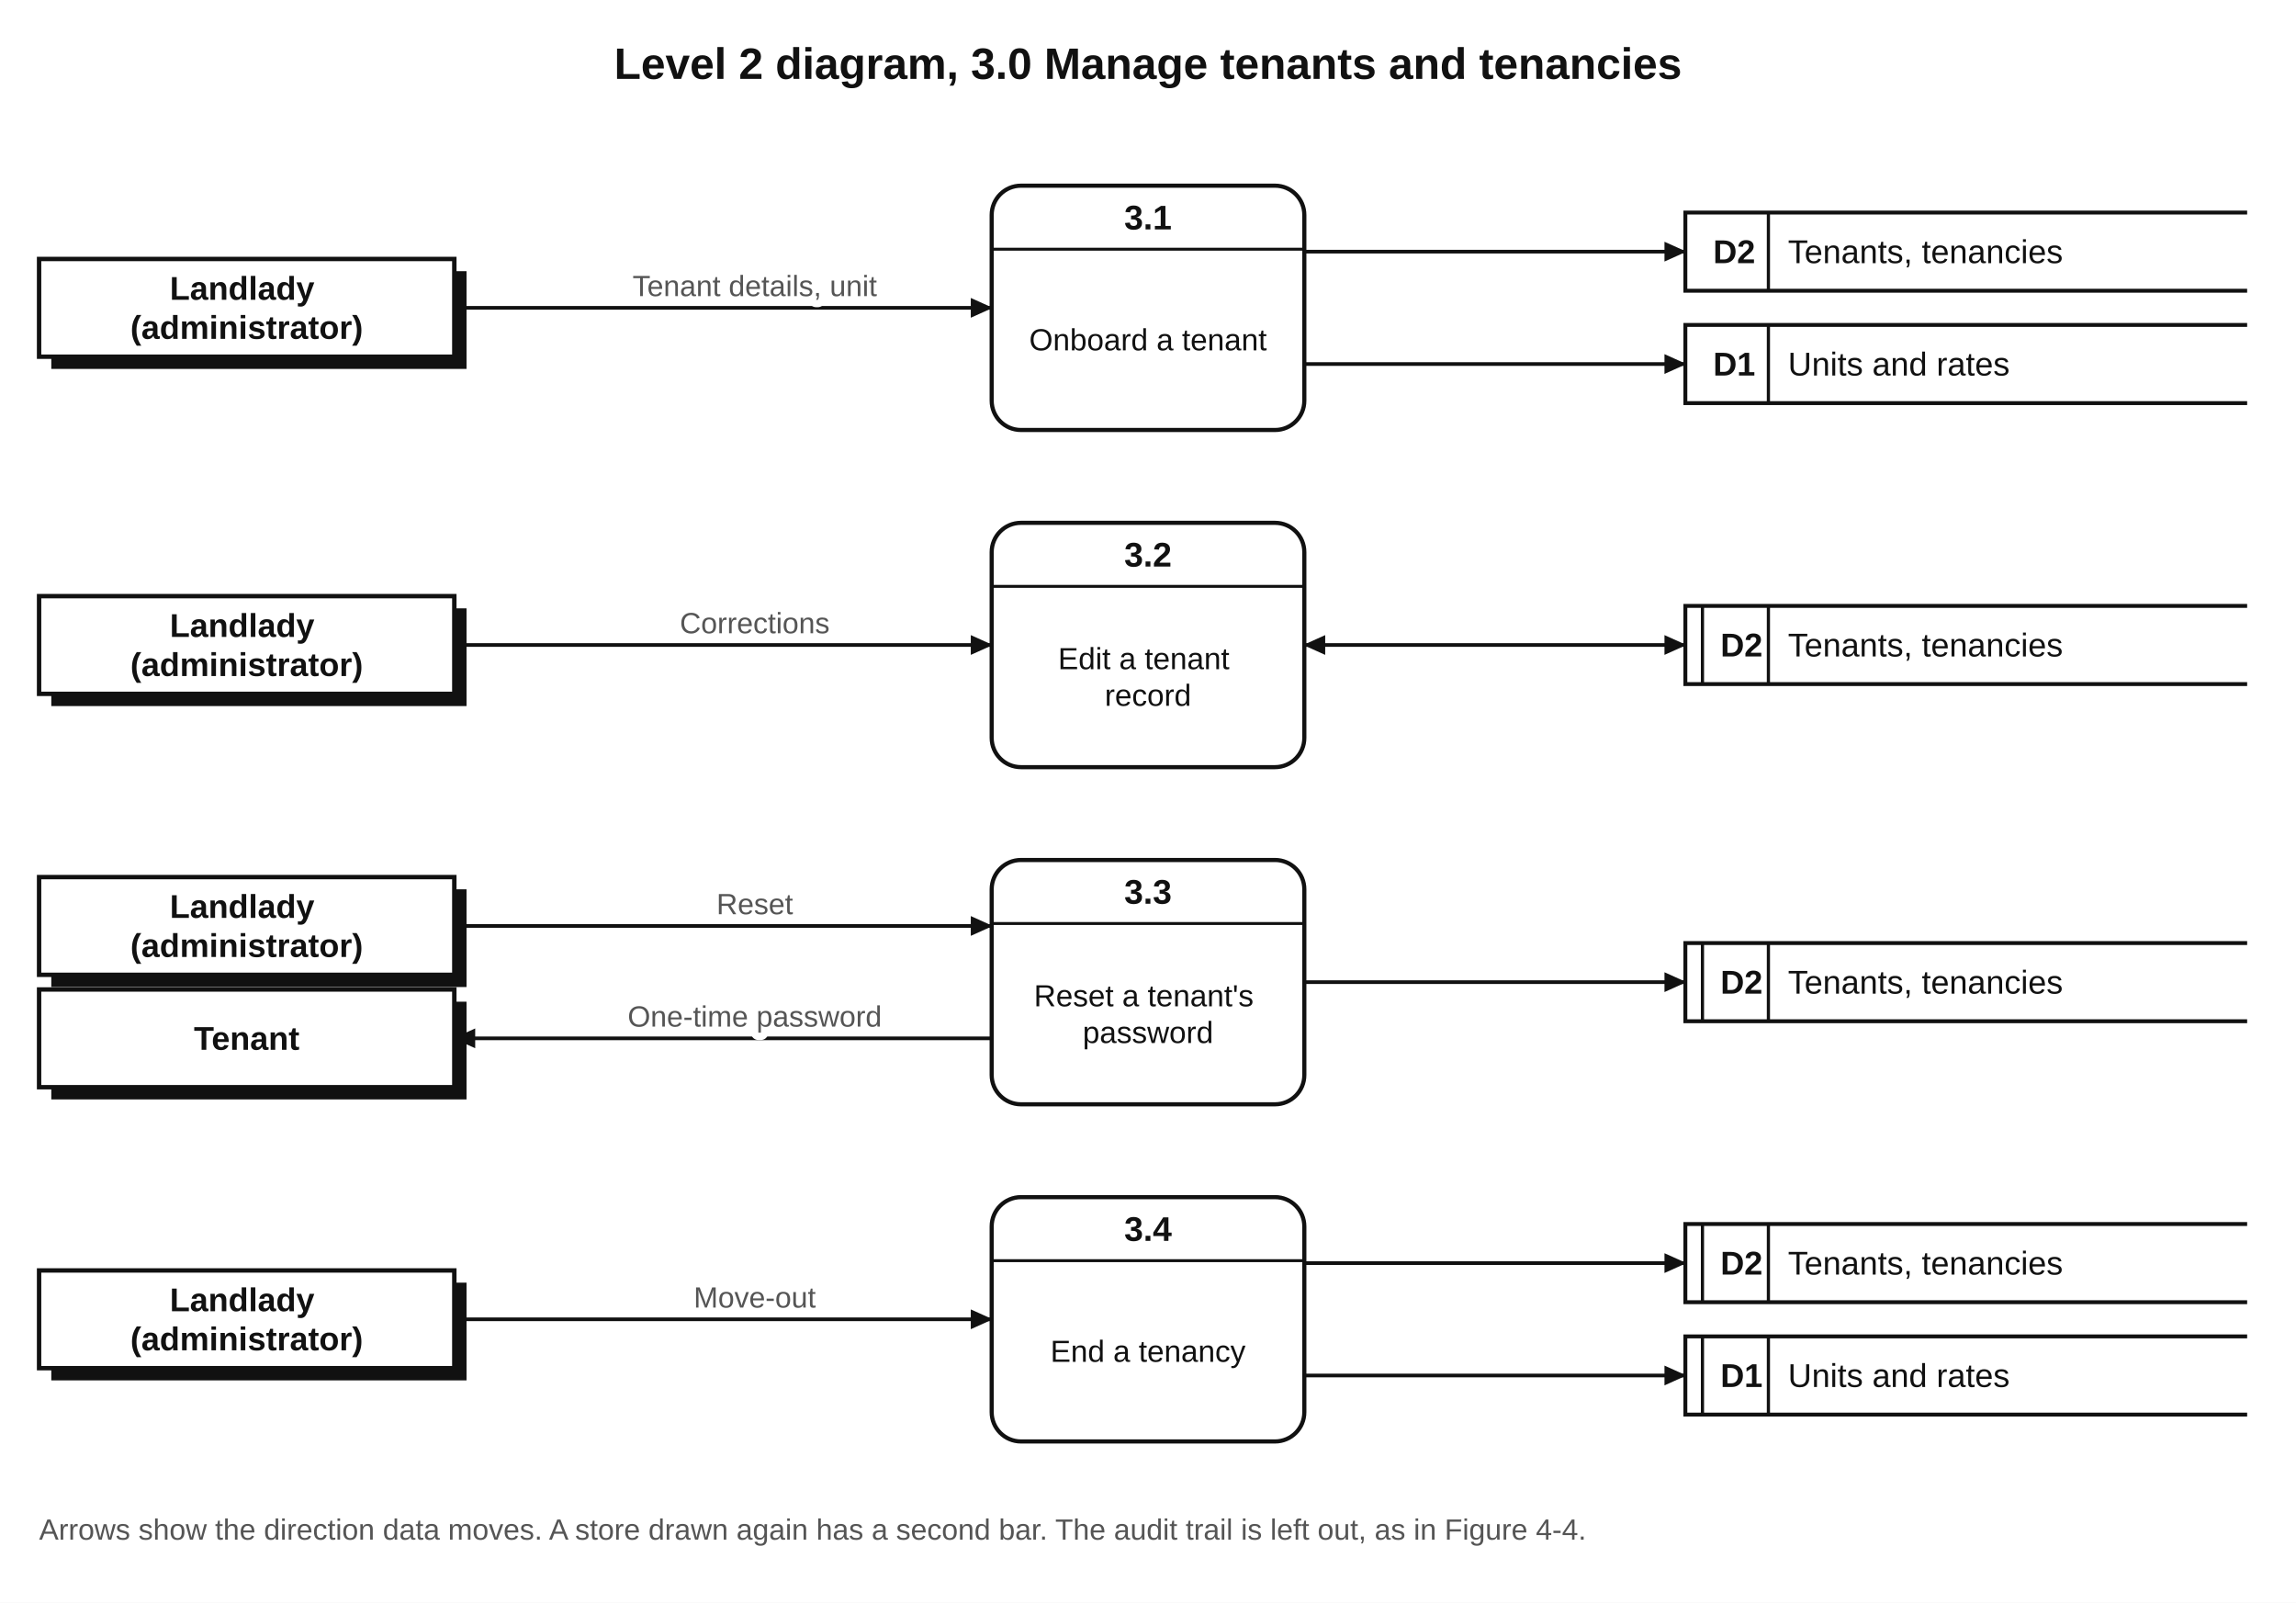
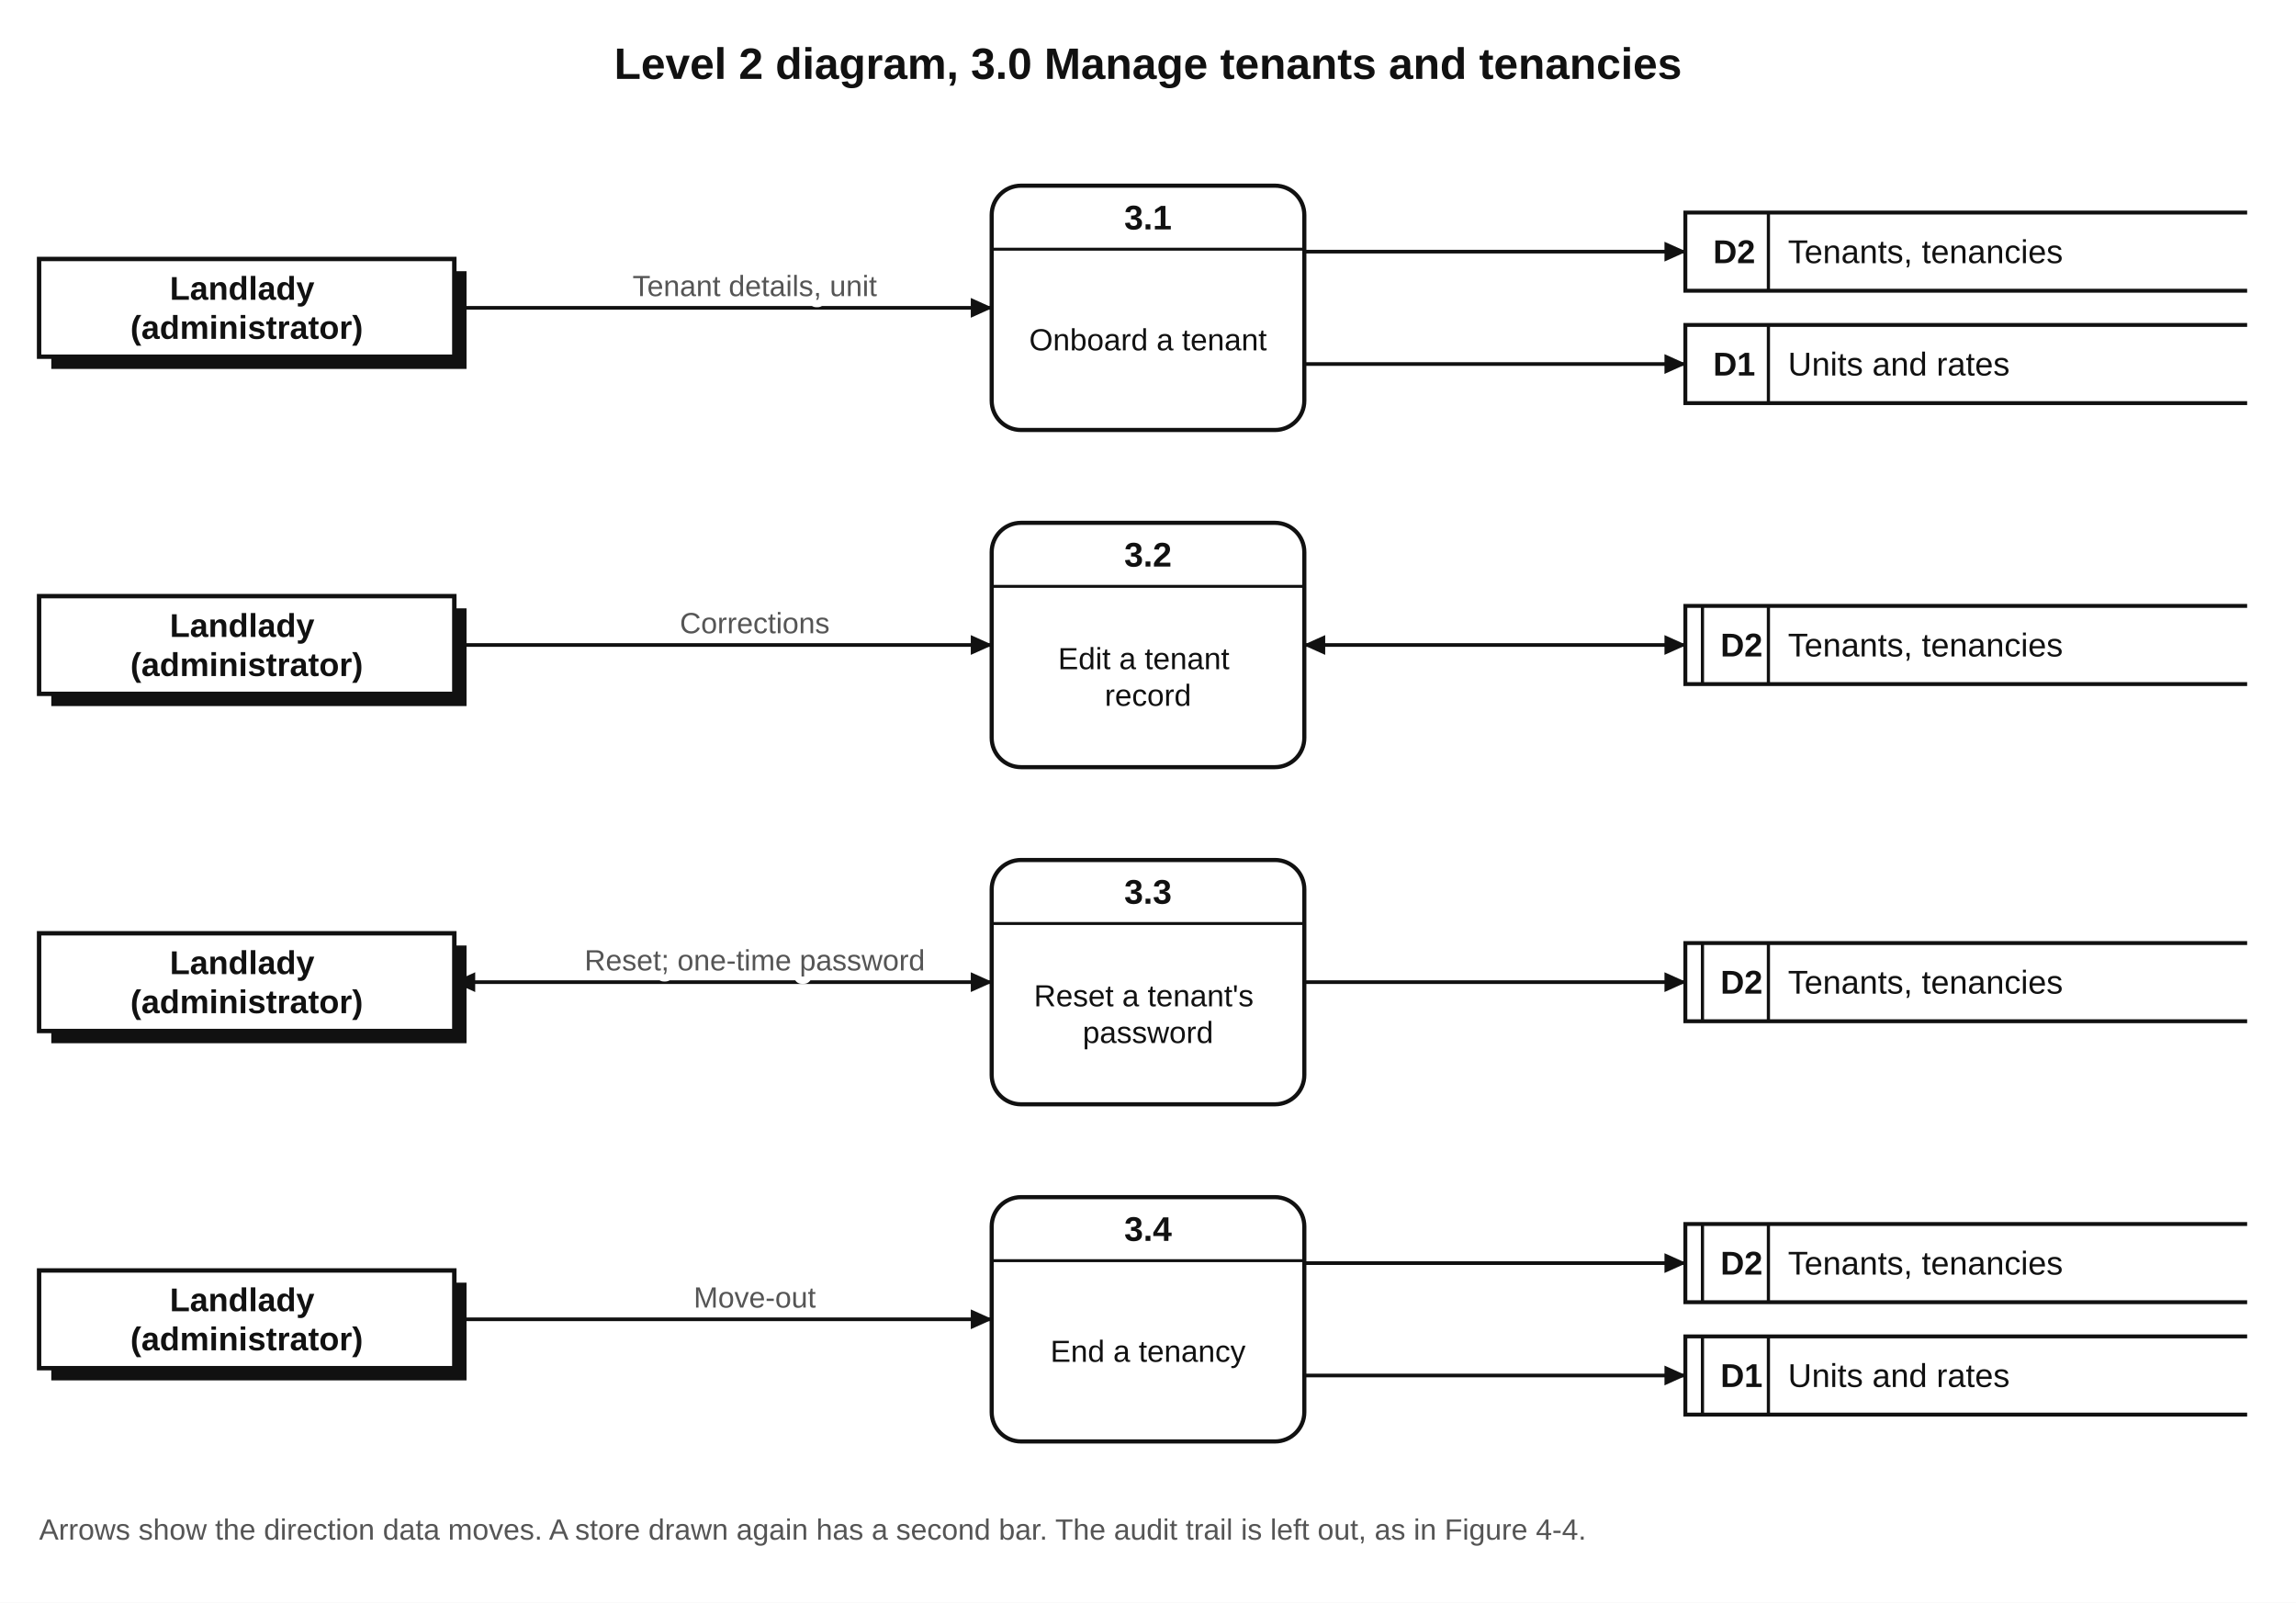
<svg xmlns="http://www.w3.org/2000/svg" width="940" height="656" viewBox="0 0 940 656">
  <rect width="940" height="656" fill="#fff" />
  <defs>
    <marker id="arr" viewBox="0 0 10 10" refX="9.5" refY="5" markerWidth="9" markerHeight="9" orient="auto-start-reverse" markerUnits="userSpaceOnUse">
      <path d="M0,0.5 L10,5 L0,9.5 Z" fill="#111" />
    </marker>
    <marker id="arrS" viewBox="0 0 10 10" refX="9.5" refY="5" markerWidth="9" markerHeight="9" orient="auto-start-reverse" markerUnits="userSpaceOnUse">
      <path d="M0,0.5 L10,5 L0,9.5 Z" fill="#111" />
    </marker>
  </defs>
  <text x="470" y="32.3" font-family="Arial, Helvetica, sans-serif" font-size="18" text-anchor="middle" fill="#111" font-weight="bold">
    <tspan x="470" dy="0">Level 2 diagram, 3.0 Manage tenants and tenancies</tspan>
  </text>
  <rect x="21" y="111" width="170" height="40" fill="#111" />
  <rect x="16" y="106" width="170" height="40" rx="0" fill="#fff" stroke="#111" stroke-width="1.8" />
  <text x="101" y="122.7" font-family="Arial, Helvetica, sans-serif" font-size="13.5" text-anchor="middle" fill="#111" font-weight="bold">
    <tspan x="101" dy="0">Landlady</tspan>
    <tspan x="101" dy="16">(administrator)</tspan>
  </text>
  <path d="M186,126 L406,126" fill="none" stroke="#111" stroke-width="1.5" marker-end="url(#arr)" />
  <text x="309" y="121.2" font-family="Arial, Helvetica, sans-serif" font-size="12" text-anchor="middle" fill="#555" stroke="#fff" stroke-width="6" stroke-linejoin="round" paint-order="stroke">
    <tspan x="309" dy="0">Tenant details, unit</tspan>
  </text>
  <path d="M920,87 H690 V119 H920" fill="#fff" stroke="#111" stroke-width="1.6" />
  <path d="M724,87 L724,119" fill="none" stroke="#111" stroke-width="1.3" />
  <text x="710" y="107.7" font-family="Arial, Helvetica, sans-serif" font-size="13.5" text-anchor="middle" fill="#111" font-weight="bold">
    <tspan x="710" dy="0">D2</tspan>
  </text>
  <text x="732" y="107.7" font-family="Arial, Helvetica, sans-serif" font-size="13.5" text-anchor="start" fill="#111">
    <tspan x="732" dy="0">Tenants, tenancies</tspan>
  </text>
  <path d="M690,103 L534,103" fill="none" stroke="#111" stroke-width="1.5" marker-start="url(#arrS)" />
  <path d="M920,133 H690 V165 H920" fill="#fff" stroke="#111" stroke-width="1.6" />
  <path d="M724,133 L724,165" fill="none" stroke="#111" stroke-width="1.3" />
  <text x="710" y="153.7" font-family="Arial, Helvetica, sans-serif" font-size="13.5" text-anchor="middle" fill="#111" font-weight="bold">
    <tspan x="710" dy="0">D1</tspan>
  </text>
  <text x="732" y="153.7" font-family="Arial, Helvetica, sans-serif" font-size="13.5" text-anchor="start" fill="#111">
    <tspan x="732" dy="0">Units and rates</tspan>
  </text>
  <path d="M690,149 L534,149" fill="none" stroke="#111" stroke-width="1.5" marker-start="url(#arrS)" />
  <rect x="406" y="76" width="128" height="100" rx="12" fill="#fff" stroke="#111" stroke-width="1.7" />
  <path d="M406,102 L534,102" fill="none" stroke="#111" stroke-width="1.2" />
  <text x="470" y="93.9" font-family="Arial, Helvetica, sans-serif" font-size="14" text-anchor="middle" fill="#111" font-weight="bold">
    <tspan x="470" dy="0">3.1</tspan>
  </text>
  <text x="470" y="143.4" font-family="Arial, Helvetica, sans-serif" font-size="12.5" text-anchor="middle" fill="#111">
    <tspan x="470" dy="0">Onboard a tenant</tspan>
  </text>
  <rect x="21" y="249" width="170" height="40" fill="#111" />
  <rect x="16" y="244" width="170" height="40" rx="0" fill="#fff" stroke="#111" stroke-width="1.8" />
  <text x="101" y="260.7" font-family="Arial, Helvetica, sans-serif" font-size="13.5" text-anchor="middle" fill="#111" font-weight="bold">
    <tspan x="101" dy="0">Landlady</tspan>
    <tspan x="101" dy="16">(administrator)</tspan>
  </text>
  <path d="M186,264 L406,264" fill="none" stroke="#111" stroke-width="1.5" marker-end="url(#arr)" />
  <text x="309" y="259.2" font-family="Arial, Helvetica, sans-serif" font-size="12" text-anchor="middle" fill="#555" stroke="#fff" stroke-width="6" stroke-linejoin="round" paint-order="stroke">
    <tspan x="309" dy="0">Corrections</tspan>
  </text>
  <path d="M920,248 H690 V280 H920" fill="#fff" stroke="#111" stroke-width="1.6" />
  <path d="M724,248 L724,280" fill="none" stroke="#111" stroke-width="1.3" />
  <path d="M697,248 L697,280" fill="none" stroke="#111" stroke-width="1.3" />
  <text x="713" y="268.7" font-family="Arial, Helvetica, sans-serif" font-size="13.5" text-anchor="middle" fill="#111" font-weight="bold">
    <tspan x="713" dy="0">D2</tspan>
  </text>
  <text x="732" y="268.7" font-family="Arial, Helvetica, sans-serif" font-size="13.5" text-anchor="start" fill="#111">
    <tspan x="732" dy="0">Tenants, tenancies</tspan>
  </text>
  <path d="M690,264 L534,264" fill="none" stroke="#111" stroke-width="1.5" marker-start="url(#arrS)" marker-end="url(#arr)" />
  <rect x="406" y="214" width="128" height="100" rx="12" fill="#fff" stroke="#111" stroke-width="1.7" />
  <path d="M406,240 L534,240" fill="none" stroke="#111" stroke-width="1.2" />
  <text x="470" y="231.9" font-family="Arial, Helvetica, sans-serif" font-size="14" text-anchor="middle" fill="#111" font-weight="bold">
    <tspan x="470" dy="0">3.2</tspan>
  </text>
  <text x="470" y="273.9" font-family="Arial, Helvetica, sans-serif" font-size="12.5" text-anchor="middle" fill="#111">
    <tspan x="470" dy="0">Edit a tenant</tspan>
    <tspan x="470" dy="15">record</tspan>
  </text>
-   <rect x="21" y="364" width="170" height="40" fill="#111" />
-   <rect x="16" y="359" width="170" height="40" rx="0" fill="#fff" stroke="#111" stroke-width="1.8" />
-   <text x="101" y="375.7" font-family="Arial, Helvetica, sans-serif" font-size="13.5" text-anchor="middle" fill="#111" font-weight="bold">
+   <rect x="21" y="387" width="170" height="40" fill="#111" />
+   <rect x="16" y="382" width="170" height="40" rx="0" fill="#fff" stroke="#111" stroke-width="1.8" />
+   <text x="101" y="398.7" font-family="Arial, Helvetica, sans-serif" font-size="13.5" text-anchor="middle" fill="#111" font-weight="bold">
    <tspan x="101" dy="0">Landlady</tspan>
    <tspan x="101" dy="16">(administrator)</tspan>
  </text>
-   <path d="M186,379 L406,379" fill="none" stroke="#111" stroke-width="1.5" marker-end="url(#arr)" />
-   <text x="309" y="374.2" font-family="Arial, Helvetica, sans-serif" font-size="12" text-anchor="middle" fill="#555" stroke="#fff" stroke-width="6" stroke-linejoin="round" paint-order="stroke">
-     <tspan x="309" dy="0">Reset</tspan>
-   </text>
-   <rect x="21" y="410" width="170" height="40" fill="#111" />
-   <rect x="16" y="405" width="170" height="40" rx="0" fill="#fff" stroke="#111" stroke-width="1.8" />
-   <text x="101" y="429.7" font-family="Arial, Helvetica, sans-serif" font-size="13.5" text-anchor="middle" fill="#111" font-weight="bold">
-     <tspan x="101" dy="0">Tenant</tspan>
-   </text>
-   <path d="M186,425 L406,425" fill="none" stroke="#111" stroke-width="1.5" marker-start="url(#arrS)" />
-   <text x="309" y="420.2" font-family="Arial, Helvetica, sans-serif" font-size="12" text-anchor="middle" fill="#555" stroke="#fff" stroke-width="6" stroke-linejoin="round" paint-order="stroke">
-     <tspan x="309" dy="0">One-time password</tspan>
+   <path d="M186,402 L406,402" fill="none" stroke="#111" stroke-width="1.5" marker-start="url(#arrS)" marker-end="url(#arr)" />
+   <text x="309" y="397.2" font-family="Arial, Helvetica, sans-serif" font-size="12" text-anchor="middle" fill="#555" stroke="#fff" stroke-width="6" stroke-linejoin="round" paint-order="stroke">
+     <tspan x="309" dy="0">Reset; one-time password</tspan>
  </text>
  <path d="M920,386 H690 V418 H920" fill="#fff" stroke="#111" stroke-width="1.6" />
  <path d="M724,386 L724,418" fill="none" stroke="#111" stroke-width="1.3" />
  <path d="M697,386 L697,418" fill="none" stroke="#111" stroke-width="1.3" />
  <text x="713" y="406.7" font-family="Arial, Helvetica, sans-serif" font-size="13.5" text-anchor="middle" fill="#111" font-weight="bold">
    <tspan x="713" dy="0">D2</tspan>
  </text>
  <text x="732" y="406.7" font-family="Arial, Helvetica, sans-serif" font-size="13.5" text-anchor="start" fill="#111">
    <tspan x="732" dy="0">Tenants, tenancies</tspan>
  </text>
  <path d="M690,402 L534,402" fill="none" stroke="#111" stroke-width="1.5" marker-start="url(#arrS)" />
  <rect x="406" y="352" width="128" height="100" rx="12" fill="#fff" stroke="#111" stroke-width="1.7" />
  <path d="M406,378 L534,378" fill="none" stroke="#111" stroke-width="1.2" />
  <text x="470" y="369.9" font-family="Arial, Helvetica, sans-serif" font-size="14" text-anchor="middle" fill="#111" font-weight="bold">
    <tspan x="470" dy="0">3.3</tspan>
  </text>
  <text x="470" y="411.9" font-family="Arial, Helvetica, sans-serif" font-size="12.5" text-anchor="middle" fill="#111">
    <tspan x="470" dy="0">Reset a tenant's</tspan>
    <tspan x="470" dy="15">password</tspan>
  </text>
  <rect x="21" y="525" width="170" height="40" fill="#111" />
  <rect x="16" y="520" width="170" height="40" rx="0" fill="#fff" stroke="#111" stroke-width="1.8" />
  <text x="101" y="536.7" font-family="Arial, Helvetica, sans-serif" font-size="13.5" text-anchor="middle" fill="#111" font-weight="bold">
    <tspan x="101" dy="0">Landlady</tspan>
    <tspan x="101" dy="16">(administrator)</tspan>
  </text>
  <path d="M186,540 L406,540" fill="none" stroke="#111" stroke-width="1.5" marker-end="url(#arr)" />
  <text x="309" y="535.2" font-family="Arial, Helvetica, sans-serif" font-size="12" text-anchor="middle" fill="#555" stroke="#fff" stroke-width="6" stroke-linejoin="round" paint-order="stroke">
    <tspan x="309" dy="0">Move-out</tspan>
  </text>
  <path d="M920,501 H690 V533 H920" fill="#fff" stroke="#111" stroke-width="1.6" />
  <path d="M724,501 L724,533" fill="none" stroke="#111" stroke-width="1.3" />
  <path d="M697,501 L697,533" fill="none" stroke="#111" stroke-width="1.3" />
  <text x="713" y="521.7" font-family="Arial, Helvetica, sans-serif" font-size="13.5" text-anchor="middle" fill="#111" font-weight="bold">
    <tspan x="713" dy="0">D2</tspan>
  </text>
  <text x="732" y="521.7" font-family="Arial, Helvetica, sans-serif" font-size="13.5" text-anchor="start" fill="#111">
    <tspan x="732" dy="0">Tenants, tenancies</tspan>
  </text>
  <path d="M690,517 L534,517" fill="none" stroke="#111" stroke-width="1.5" marker-start="url(#arrS)" />
  <path d="M920,547 H690 V579 H920" fill="#fff" stroke="#111" stroke-width="1.6" />
  <path d="M724,547 L724,579" fill="none" stroke="#111" stroke-width="1.3" />
  <path d="M697,547 L697,579" fill="none" stroke="#111" stroke-width="1.3" />
  <text x="713" y="567.7" font-family="Arial, Helvetica, sans-serif" font-size="13.5" text-anchor="middle" fill="#111" font-weight="bold">
    <tspan x="713" dy="0">D1</tspan>
  </text>
  <text x="732" y="567.7" font-family="Arial, Helvetica, sans-serif" font-size="13.5" text-anchor="start" fill="#111">
    <tspan x="732" dy="0">Units and rates</tspan>
  </text>
  <path d="M690,563 L534,563" fill="none" stroke="#111" stroke-width="1.5" marker-start="url(#arrS)" />
  <rect x="406" y="490" width="128" height="100" rx="12" fill="#fff" stroke="#111" stroke-width="1.7" />
  <path d="M406,516 L534,516" fill="none" stroke="#111" stroke-width="1.2" />
  <text x="470" y="507.9" font-family="Arial, Helvetica, sans-serif" font-size="14" text-anchor="middle" fill="#111" font-weight="bold">
    <tspan x="470" dy="0">3.4</tspan>
  </text>
  <text x="470" y="557.4" font-family="Arial, Helvetica, sans-serif" font-size="12.5" text-anchor="middle" fill="#111">
    <tspan x="470" dy="0">End a tenancy</tspan>
  </text>
  <text x="16" y="630.2" font-family="Arial, Helvetica, sans-serif" font-size="12" text-anchor="start" fill="#555">
    <tspan x="16" dy="0">Arrows show the direction data moves. A store drawn again has a second bar. The audit trail is left out, as in Figure 4-4.</tspan>
  </text>
</svg>
